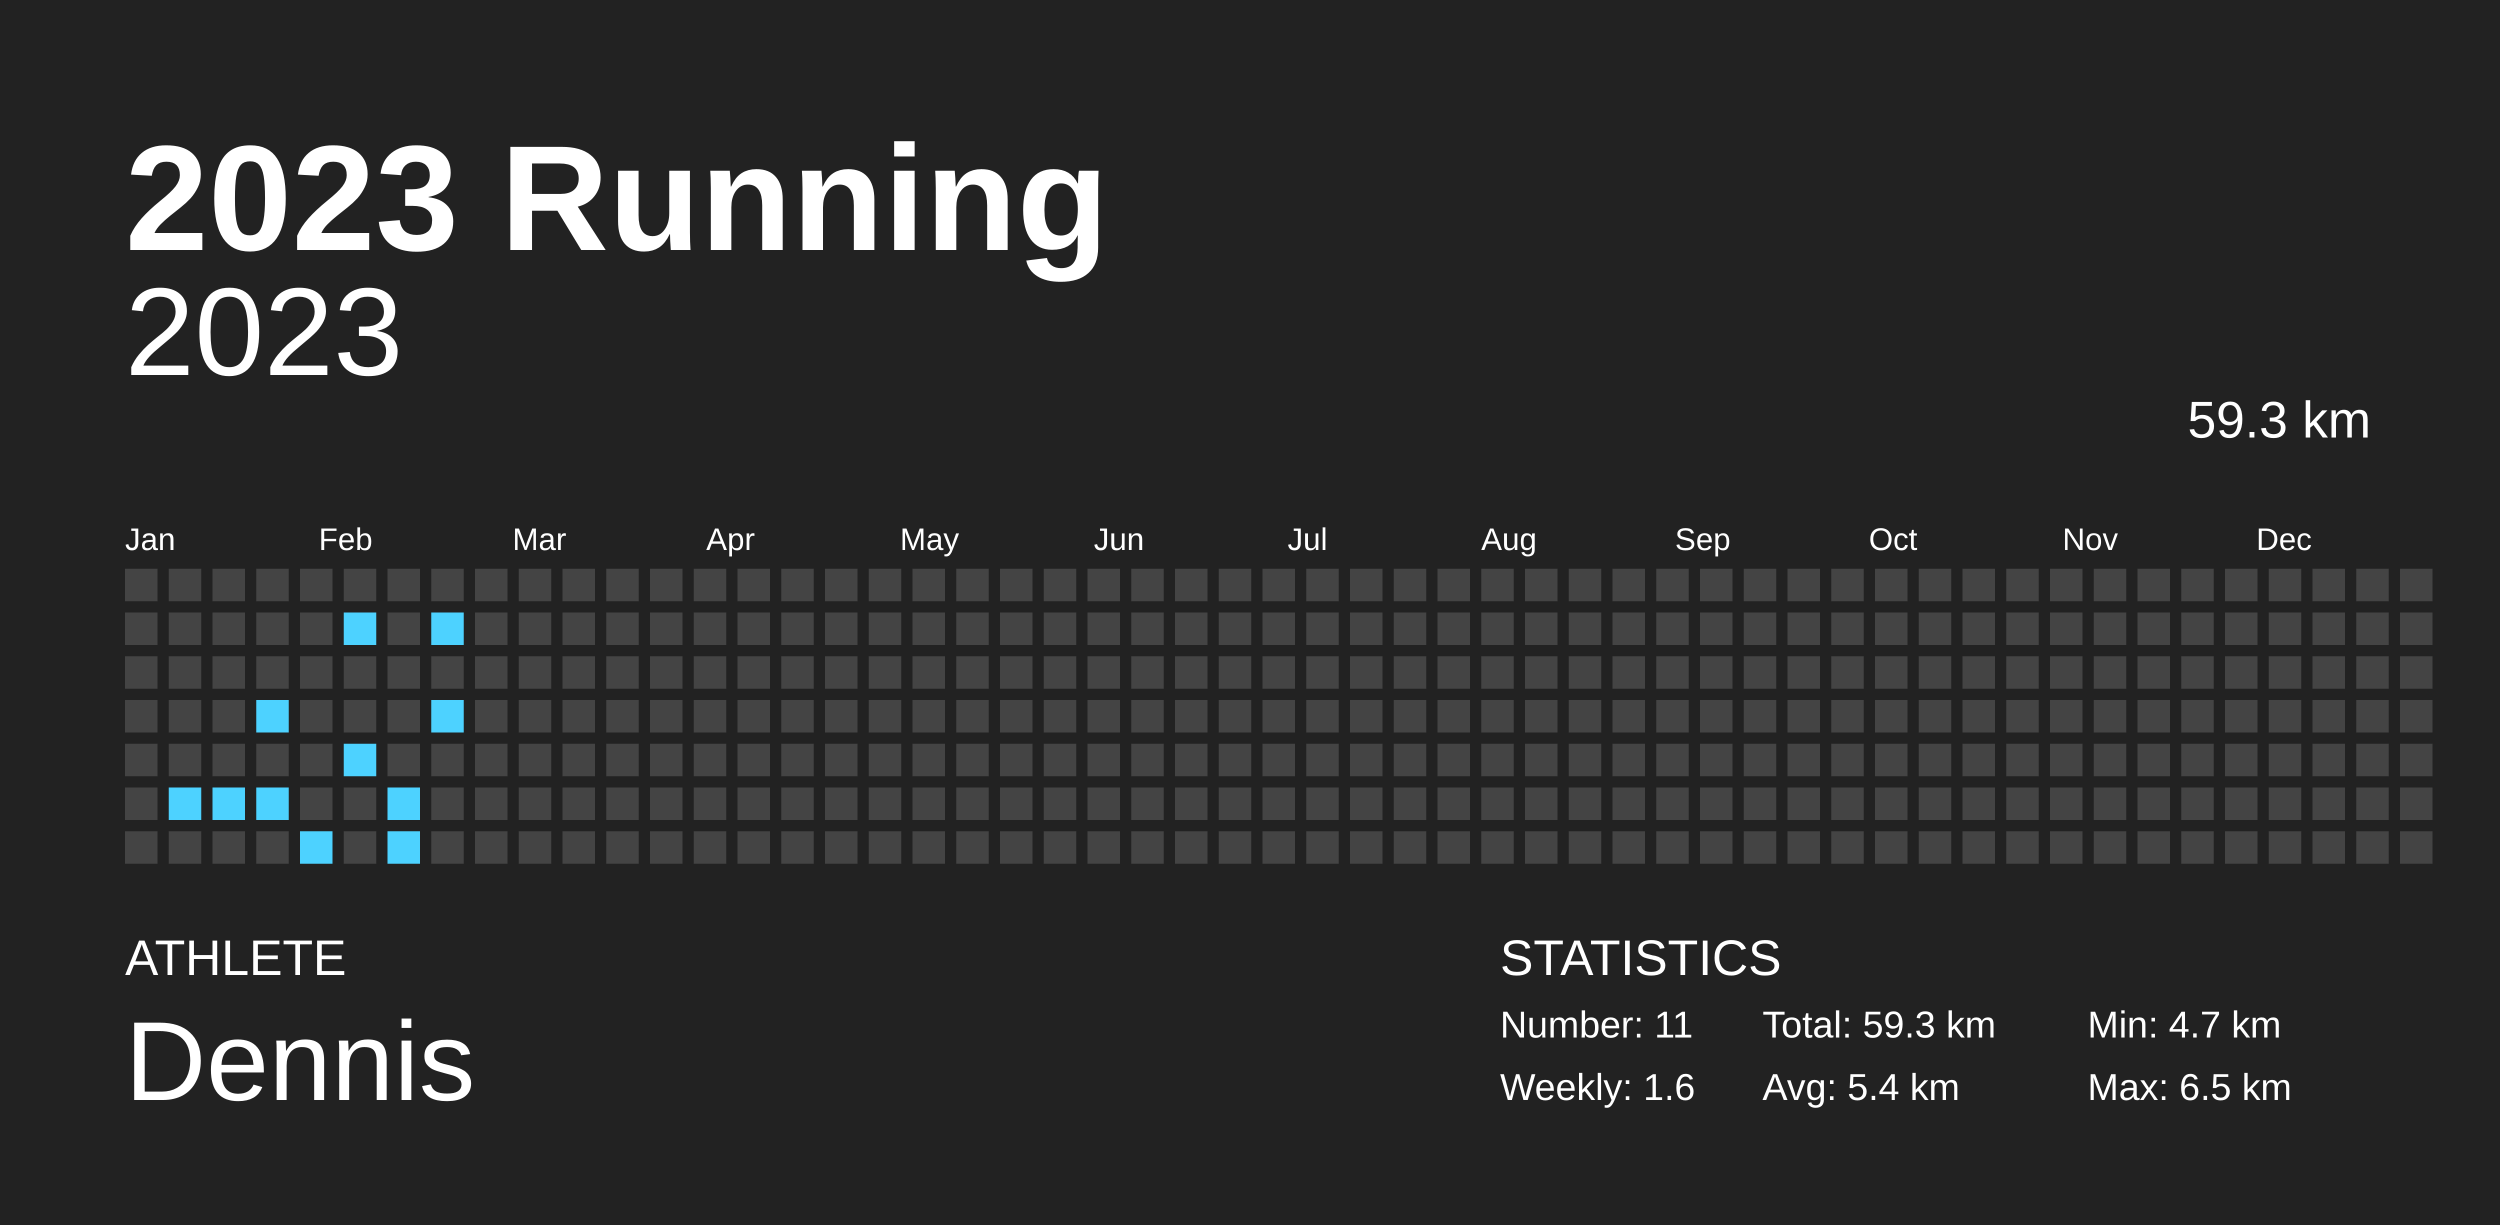
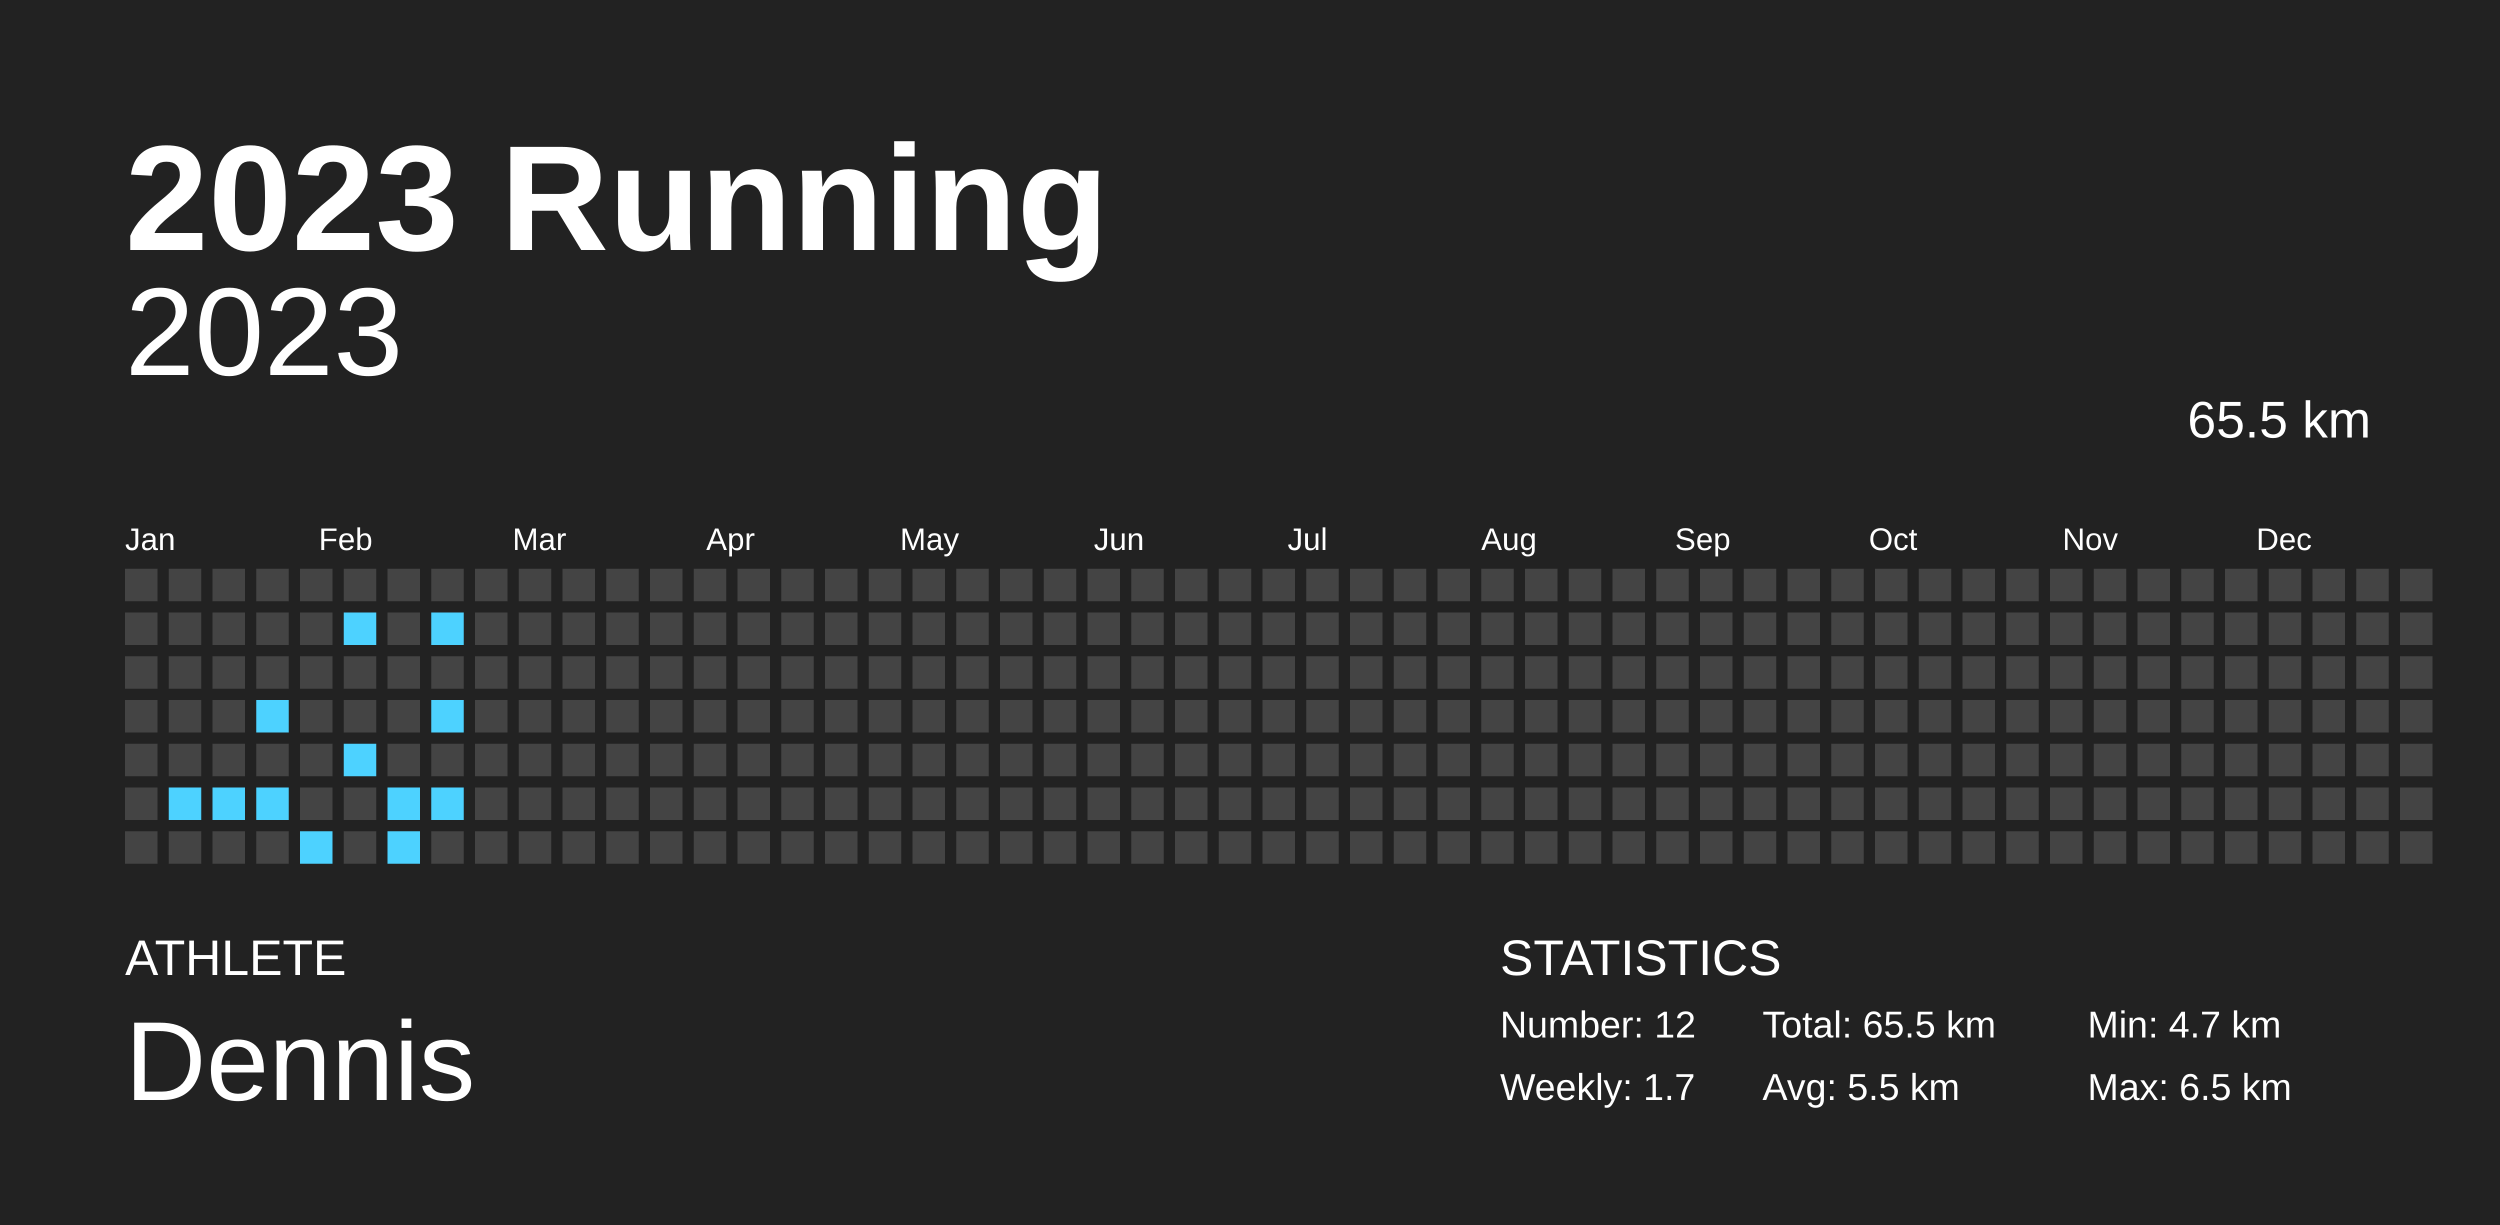
<svg xmlns="http://www.w3.org/2000/svg" baseProfile="full" height="98mm" version="1.1" viewBox="0,0,200,98" width="200mm">
  <defs />
  <rect fill="#222222" height="98" width="200" x="0" y="0" />
  <text fill="#FFFFFF" style="font-size:12px; font-family:Arial; font-weight:bold;" x="10" y="20">2023 Running</text>
  <text fill="#FFFFFF" style="font-size:4px; font-family:Arial" x="10" y="78">ATHLETE</text>
  <text fill="#FFFFFF" style="font-size:9px; font-family:Arial" x="10" y="88">Dennis</text>
  <text fill="#FFFFFF" style="font-size:4px; font-family:Arial" x="120" y="78">STATISTICS</text>
-   <text fill="#FFFFFF" style="font-size:3px; font-family:Arial" x="120" y="83">Number: 11</text>
-   <text fill="#FFFFFF" style="font-size:3px; font-family:Arial" x="120" y="88">Weekly: 1.6</text>
-   <text fill="#FFFFFF" style="font-size:3px; font-family:Arial" x="141" y="83">Total: 59.3 km</text>
-   <text fill="#FFFFFF" style="font-size:3px; font-family:Arial" x="141" y="88">Avg: 5.4 km</text>
+   <text fill="#FFFFFF" style="font-size:3px; font-family:Arial" x="120" y="83">Number: 12</text>
+   <text fill="#FFFFFF" style="font-size:3px; font-family:Arial" x="120" y="88">Weekly: 1.7</text>
+   <text fill="#FFFFFF" style="font-size:3px; font-family:Arial" x="141" y="83">Total: 65.5 km</text>
+   <text fill="#FFFFFF" style="font-size:3px; font-family:Arial" x="141" y="88">Avg: 5.5 km</text>
  <text fill="#FFFFFF" style="font-size:3px; font-family:Arial" x="167" y="83">Min: 4.7 km</text>
  <text fill="#FFFFFF" style="font-size:3px; font-family:Arial" x="167" y="88">Max: 6.5 km</text>
  <text alignment-baseline="hanging" fill="#FFFFFF" style="font-size:10.0px; font-family:Arial;" x="10" y="30">2023</text>
-   <text alignment-baseline="hanging" fill="#FFFFFF" style="font-size:4.125px; font-family:Arial;" x="175" y="35">59.3 km</text>
+   <text alignment-baseline="hanging" fill="#FFFFFF" style="font-size:4.125px; font-family:Arial;" x="175" y="35">65.5 km</text>
  <text fill="#FFFFFF" style="font-size:2.5px; font-family:Arial" x="10.0" y="44">Jan</text>
  <text fill="#FFFFFF" style="font-size:2.5px; font-family:Arial" x="25.5" y="44">Feb</text>
  <text fill="#FFFFFF" style="font-size:2.5px; font-family:Arial" x="41.0" y="44">Mar</text>
  <text fill="#FFFFFF" style="font-size:2.5px; font-family:Arial" x="56.5" y="44">Apr</text>
  <text fill="#FFFFFF" style="font-size:2.5px; font-family:Arial" x="72.0" y="44">May</text>
  <text fill="#FFFFFF" style="font-size:2.5px; font-family:Arial" x="87.5" y="44">Jun</text>
  <text fill="#FFFFFF" style="font-size:2.5px; font-family:Arial" x="103.0" y="44">Jul</text>
  <text fill="#FFFFFF" style="font-size:2.5px; font-family:Arial" x="118.5" y="44">Aug</text>
  <text fill="#FFFFFF" style="font-size:2.5px; font-family:Arial" x="134.0" y="44">Sep</text>
  <text fill="#FFFFFF" style="font-size:2.5px; font-family:Arial" x="149.5" y="44">Oct</text>
  <text fill="#FFFFFF" style="font-size:2.5px; font-family:Arial" x="165.0" y="44">Nov</text>
  <text fill="#FFFFFF" style="font-size:2.5px; font-family:Arial" x="180.5" y="44">Dec</text>
  <rect fill="#444444" height="2.6" width="2.6" x="10.0" y="45.5" />
  <rect fill="#444444" height="2.6" width="2.6" x="10.0" y="49.0" />
  <rect fill="#444444" height="2.6" width="2.6" x="10.0" y="52.5" />
  <rect fill="#444444" height="2.6" width="2.6" x="10.0" y="56.0" />
  <rect fill="#444444" height="2.6" width="2.6" x="10.0" y="59.5" />
  <rect fill="#444444" height="2.6" width="2.6" x="10.0" y="63.0" />
  <rect fill="#444444" height="2.6" width="2.6" x="10.0" y="66.5" />
  <rect fill="#444444" height="2.6" width="2.6" x="13.5" y="45.5" />
  <rect fill="#444444" height="2.6" width="2.6" x="13.5" y="49.0" />
  <rect fill="#444444" height="2.6" width="2.6" x="13.5" y="52.5" />
  <rect fill="#444444" height="2.6" width="2.6" x="13.5" y="56.0" />
  <rect fill="#444444" height="2.6" width="2.6" x="13.5" y="59.5" />
  <rect fill="#4dd2ff" height="2.6" width="2.6" x="13.5" y="63.0" />
  <rect fill="#444444" height="2.6" width="2.6" x="13.5" y="66.5" />
  <rect fill="#444444" height="2.6" width="2.6" x="17.0" y="45.5" />
  <rect fill="#444444" height="2.6" width="2.6" x="17.0" y="49.0" />
  <rect fill="#444444" height="2.6" width="2.6" x="17.0" y="52.5" />
  <rect fill="#444444" height="2.6" width="2.6" x="17.0" y="56.0" />
  <rect fill="#444444" height="2.6" width="2.6" x="17.0" y="59.5" />
  <rect fill="#4dd2ff" height="2.6" width="2.6" x="17.0" y="63.0" />
  <rect fill="#444444" height="2.6" width="2.6" x="17.0" y="66.5" />
  <rect fill="#444444" height="2.6" width="2.6" x="20.5" y="45.5" />
  <rect fill="#444444" height="2.6" width="2.6" x="20.5" y="49.0" />
  <rect fill="#444444" height="2.6" width="2.6" x="20.5" y="52.5" />
  <rect fill="#4dd2ff" height="2.6" width="2.6" x="20.5" y="56.0" />
  <rect fill="#444444" height="2.6" width="2.6" x="20.5" y="59.5" />
  <rect fill="#4dd2ff" height="2.6" width="2.6" x="20.5" y="63.0" />
  <rect fill="#444444" height="2.6" width="2.6" x="20.5" y="66.5" />
  <rect fill="#444444" height="2.6" width="2.6" x="24.0" y="45.5" />
  <rect fill="#444444" height="2.6" width="2.6" x="24.0" y="49.0" />
  <rect fill="#444444" height="2.6" width="2.6" x="24.0" y="52.5" />
  <rect fill="#444444" height="2.6" width="2.6" x="24.0" y="56.0" />
  <rect fill="#444444" height="2.6" width="2.6" x="24.0" y="59.5" />
  <rect fill="#444444" height="2.6" width="2.6" x="24.0" y="63.0" />
  <rect fill="#4dd2ff" height="2.6" width="2.6" x="24.0" y="66.5" />
  <rect fill="#444444" height="2.6" width="2.6" x="27.5" y="45.5" />
  <rect fill="#4dd2ff" height="2.6" width="2.6" x="27.5" y="49.0" />
  <rect fill="#444444" height="2.6" width="2.6" x="27.5" y="52.5" />
  <rect fill="#444444" height="2.6" width="2.6" x="27.5" y="56.0" />
  <rect fill="#4dd2ff" height="2.6" width="2.6" x="27.5" y="59.5" />
  <rect fill="#444444" height="2.6" width="2.6" x="27.5" y="63.0" />
  <rect fill="#444444" height="2.6" width="2.6" x="27.5" y="66.5" />
  <rect fill="#444444" height="2.6" width="2.6" x="31.0" y="45.5" />
  <rect fill="#444444" height="2.6" width="2.6" x="31.0" y="49.0" />
  <rect fill="#444444" height="2.6" width="2.6" x="31.0" y="52.5" />
  <rect fill="#444444" height="2.6" width="2.6" x="31.0" y="56.0" />
  <rect fill="#444444" height="2.6" width="2.6" x="31.0" y="59.5" />
  <rect fill="#4dd2ff" height="2.6" width="2.6" x="31.0" y="63.0" />
  <rect fill="#4dd2ff" height="2.6" width="2.6" x="31.0" y="66.5" />
  <rect fill="#444444" height="2.6" width="2.6" x="34.5" y="45.5" />
  <rect fill="#4dd2ff" height="2.6" width="2.6" x="34.5" y="49.0" />
  <rect fill="#444444" height="2.6" width="2.6" x="34.5" y="52.5" />
  <rect fill="#4dd2ff" height="2.6" width="2.6" x="34.5" y="56.0" />
  <rect fill="#444444" height="2.6" width="2.6" x="34.5" y="59.5" />
-   <rect fill="#444444" height="2.6" width="2.6" x="34.5" y="63.0" />
+   <rect fill="#4dd2ff" height="2.6" width="2.6" x="34.5" y="63.0" />
  <rect fill="#444444" height="2.6" width="2.6" x="34.5" y="66.5" />
  <rect fill="#444444" height="2.6" width="2.6" x="38.0" y="45.5" />
  <rect fill="#444444" height="2.6" width="2.6" x="38.0" y="49.0" />
  <rect fill="#444444" height="2.6" width="2.6" x="38.0" y="52.5" />
  <rect fill="#444444" height="2.6" width="2.6" x="38.0" y="56.0" />
  <rect fill="#444444" height="2.6" width="2.6" x="38.0" y="59.5" />
  <rect fill="#444444" height="2.6" width="2.6" x="38.0" y="63.0" />
  <rect fill="#444444" height="2.6" width="2.6" x="38.0" y="66.5" />
  <rect fill="#444444" height="2.6" width="2.6" x="41.5" y="45.5" />
  <rect fill="#444444" height="2.6" width="2.6" x="41.5" y="49.0" />
  <rect fill="#444444" height="2.6" width="2.6" x="41.5" y="52.5" />
  <rect fill="#444444" height="2.6" width="2.6" x="41.5" y="56.0" />
  <rect fill="#444444" height="2.6" width="2.6" x="41.5" y="59.5" />
  <rect fill="#444444" height="2.6" width="2.6" x="41.5" y="63.0" />
  <rect fill="#444444" height="2.6" width="2.6" x="41.5" y="66.5" />
  <rect fill="#444444" height="2.6" width="2.6" x="45.0" y="45.5" />
  <rect fill="#444444" height="2.6" width="2.6" x="45.0" y="49.0" />
  <rect fill="#444444" height="2.6" width="2.6" x="45.0" y="52.5" />
  <rect fill="#444444" height="2.6" width="2.6" x="45.0" y="56.0" />
  <rect fill="#444444" height="2.6" width="2.6" x="45.0" y="59.5" />
  <rect fill="#444444" height="2.6" width="2.6" x="45.0" y="63.0" />
  <rect fill="#444444" height="2.6" width="2.6" x="45.0" y="66.5" />
  <rect fill="#444444" height="2.6" width="2.6" x="48.5" y="45.5" />
  <rect fill="#444444" height="2.6" width="2.6" x="48.5" y="49.0" />
  <rect fill="#444444" height="2.6" width="2.6" x="48.5" y="52.5" />
  <rect fill="#444444" height="2.6" width="2.6" x="48.5" y="56.0" />
  <rect fill="#444444" height="2.6" width="2.6" x="48.5" y="59.5" />
  <rect fill="#444444" height="2.6" width="2.6" x="48.5" y="63.0" />
  <rect fill="#444444" height="2.6" width="2.6" x="48.5" y="66.5" />
  <rect fill="#444444" height="2.6" width="2.6" x="52.0" y="45.5" />
  <rect fill="#444444" height="2.6" width="2.6" x="52.0" y="49.0" />
  <rect fill="#444444" height="2.6" width="2.6" x="52.0" y="52.5" />
  <rect fill="#444444" height="2.6" width="2.6" x="52.0" y="56.0" />
  <rect fill="#444444" height="2.6" width="2.6" x="52.0" y="59.5" />
  <rect fill="#444444" height="2.6" width="2.6" x="52.0" y="63.0" />
  <rect fill="#444444" height="2.6" width="2.6" x="52.0" y="66.5" />
  <rect fill="#444444" height="2.6" width="2.6" x="55.5" y="45.5" />
  <rect fill="#444444" height="2.6" width="2.6" x="55.5" y="49.0" />
  <rect fill="#444444" height="2.6" width="2.6" x="55.5" y="52.5" />
  <rect fill="#444444" height="2.6" width="2.6" x="55.5" y="56.0" />
  <rect fill="#444444" height="2.6" width="2.6" x="55.5" y="59.5" />
  <rect fill="#444444" height="2.6" width="2.6" x="55.5" y="63.0" />
  <rect fill="#444444" height="2.6" width="2.6" x="55.5" y="66.5" />
  <rect fill="#444444" height="2.6" width="2.6" x="59.0" y="45.5" />
  <rect fill="#444444" height="2.6" width="2.6" x="59.0" y="49.0" />
  <rect fill="#444444" height="2.6" width="2.6" x="59.0" y="52.5" />
  <rect fill="#444444" height="2.6" width="2.6" x="59.0" y="56.0" />
  <rect fill="#444444" height="2.6" width="2.6" x="59.0" y="59.5" />
  <rect fill="#444444" height="2.6" width="2.6" x="59.0" y="63.0" />
  <rect fill="#444444" height="2.6" width="2.6" x="59.0" y="66.5" />
  <rect fill="#444444" height="2.6" width="2.6" x="62.5" y="45.5" />
  <rect fill="#444444" height="2.6" width="2.6" x="62.5" y="49.0" />
  <rect fill="#444444" height="2.6" width="2.6" x="62.5" y="52.5" />
  <rect fill="#444444" height="2.6" width="2.6" x="62.5" y="56.0" />
  <rect fill="#444444" height="2.6" width="2.6" x="62.5" y="59.5" />
  <rect fill="#444444" height="2.6" width="2.6" x="62.5" y="63.0" />
  <rect fill="#444444" height="2.6" width="2.6" x="62.5" y="66.5" />
  <rect fill="#444444" height="2.6" width="2.6" x="66.0" y="45.5" />
  <rect fill="#444444" height="2.6" width="2.6" x="66.0" y="49.0" />
  <rect fill="#444444" height="2.6" width="2.6" x="66.0" y="52.5" />
  <rect fill="#444444" height="2.6" width="2.6" x="66.0" y="56.0" />
  <rect fill="#444444" height="2.6" width="2.6" x="66.0" y="59.5" />
  <rect fill="#444444" height="2.6" width="2.6" x="66.0" y="63.0" />
  <rect fill="#444444" height="2.6" width="2.6" x="66.0" y="66.5" />
  <rect fill="#444444" height="2.6" width="2.6" x="69.5" y="45.5" />
  <rect fill="#444444" height="2.6" width="2.6" x="69.5" y="49.0" />
  <rect fill="#444444" height="2.6" width="2.6" x="69.5" y="52.5" />
  <rect fill="#444444" height="2.6" width="2.6" x="69.5" y="56.0" />
  <rect fill="#444444" height="2.6" width="2.6" x="69.5" y="59.5" />
  <rect fill="#444444" height="2.6" width="2.6" x="69.5" y="63.0" />
  <rect fill="#444444" height="2.6" width="2.6" x="69.5" y="66.5" />
  <rect fill="#444444" height="2.6" width="2.6" x="73.0" y="45.5" />
  <rect fill="#444444" height="2.6" width="2.6" x="73.0" y="49.0" />
  <rect fill="#444444" height="2.6" width="2.6" x="73.0" y="52.5" />
  <rect fill="#444444" height="2.6" width="2.6" x="73.0" y="56.0" />
  <rect fill="#444444" height="2.6" width="2.6" x="73.0" y="59.5" />
  <rect fill="#444444" height="2.6" width="2.6" x="73.0" y="63.0" />
  <rect fill="#444444" height="2.6" width="2.6" x="73.0" y="66.5" />
  <rect fill="#444444" height="2.6" width="2.6" x="76.5" y="45.5" />
  <rect fill="#444444" height="2.6" width="2.6" x="76.5" y="49.0" />
  <rect fill="#444444" height="2.6" width="2.6" x="76.5" y="52.5" />
  <rect fill="#444444" height="2.6" width="2.6" x="76.5" y="56.0" />
  <rect fill="#444444" height="2.6" width="2.6" x="76.5" y="59.5" />
  <rect fill="#444444" height="2.6" width="2.6" x="76.5" y="63.0" />
  <rect fill="#444444" height="2.6" width="2.6" x="76.5" y="66.5" />
  <rect fill="#444444" height="2.6" width="2.6" x="80.0" y="45.5" />
  <rect fill="#444444" height="2.6" width="2.6" x="80.0" y="49.0" />
  <rect fill="#444444" height="2.6" width="2.6" x="80.0" y="52.5" />
  <rect fill="#444444" height="2.6" width="2.6" x="80.0" y="56.0" />
  <rect fill="#444444" height="2.6" width="2.6" x="80.0" y="59.5" />
  <rect fill="#444444" height="2.6" width="2.6" x="80.0" y="63.0" />
  <rect fill="#444444" height="2.6" width="2.6" x="80.0" y="66.5" />
  <rect fill="#444444" height="2.6" width="2.6" x="83.5" y="45.5" />
  <rect fill="#444444" height="2.6" width="2.6" x="83.5" y="49.0" />
  <rect fill="#444444" height="2.6" width="2.6" x="83.5" y="52.5" />
  <rect fill="#444444" height="2.6" width="2.6" x="83.5" y="56.0" />
  <rect fill="#444444" height="2.6" width="2.6" x="83.5" y="59.5" />
  <rect fill="#444444" height="2.6" width="2.6" x="83.5" y="63.0" />
  <rect fill="#444444" height="2.6" width="2.6" x="83.5" y="66.5" />
  <rect fill="#444444" height="2.6" width="2.6" x="87.0" y="45.5" />
  <rect fill="#444444" height="2.6" width="2.6" x="87.0" y="49.0" />
  <rect fill="#444444" height="2.6" width="2.6" x="87.0" y="52.5" />
  <rect fill="#444444" height="2.6" width="2.6" x="87.0" y="56.0" />
  <rect fill="#444444" height="2.6" width="2.6" x="87.0" y="59.5" />
  <rect fill="#444444" height="2.6" width="2.6" x="87.0" y="63.0" />
  <rect fill="#444444" height="2.6" width="2.6" x="87.0" y="66.5" />
  <rect fill="#444444" height="2.6" width="2.6" x="90.5" y="45.5" />
  <rect fill="#444444" height="2.6" width="2.6" x="90.5" y="49.0" />
  <rect fill="#444444" height="2.6" width="2.6" x="90.5" y="52.5" />
  <rect fill="#444444" height="2.6" width="2.6" x="90.5" y="56.0" />
  <rect fill="#444444" height="2.6" width="2.6" x="90.5" y="59.5" />
  <rect fill="#444444" height="2.6" width="2.6" x="90.5" y="63.0" />
  <rect fill="#444444" height="2.6" width="2.6" x="90.5" y="66.5" />
  <rect fill="#444444" height="2.6" width="2.6" x="94.0" y="45.5" />
  <rect fill="#444444" height="2.6" width="2.6" x="94.0" y="49.0" />
  <rect fill="#444444" height="2.6" width="2.6" x="94.0" y="52.5" />
  <rect fill="#444444" height="2.6" width="2.6" x="94.0" y="56.0" />
  <rect fill="#444444" height="2.6" width="2.6" x="94.0" y="59.5" />
  <rect fill="#444444" height="2.6" width="2.6" x="94.0" y="63.0" />
  <rect fill="#444444" height="2.6" width="2.6" x="94.0" y="66.5" />
  <rect fill="#444444" height="2.6" width="2.6" x="97.5" y="45.5" />
  <rect fill="#444444" height="2.6" width="2.6" x="97.5" y="49.0" />
  <rect fill="#444444" height="2.6" width="2.6" x="97.5" y="52.5" />
  <rect fill="#444444" height="2.6" width="2.6" x="97.5" y="56.0" />
  <rect fill="#444444" height="2.6" width="2.6" x="97.5" y="59.5" />
  <rect fill="#444444" height="2.6" width="2.6" x="97.5" y="63.0" />
  <rect fill="#444444" height="2.6" width="2.6" x="97.5" y="66.5" />
  <rect fill="#444444" height="2.6" width="2.6" x="101.0" y="45.5" />
  <rect fill="#444444" height="2.6" width="2.6" x="101.0" y="49.0" />
  <rect fill="#444444" height="2.6" width="2.6" x="101.0" y="52.5" />
  <rect fill="#444444" height="2.6" width="2.6" x="101.0" y="56.0" />
  <rect fill="#444444" height="2.6" width="2.6" x="101.0" y="59.5" />
  <rect fill="#444444" height="2.6" width="2.6" x="101.0" y="63.0" />
  <rect fill="#444444" height="2.6" width="2.6" x="101.0" y="66.5" />
  <rect fill="#444444" height="2.6" width="2.6" x="104.5" y="45.5" />
  <rect fill="#444444" height="2.6" width="2.6" x="104.5" y="49.0" />
  <rect fill="#444444" height="2.6" width="2.6" x="104.5" y="52.5" />
  <rect fill="#444444" height="2.6" width="2.6" x="104.5" y="56.0" />
  <rect fill="#444444" height="2.6" width="2.6" x="104.5" y="59.5" />
  <rect fill="#444444" height="2.6" width="2.6" x="104.5" y="63.0" />
  <rect fill="#444444" height="2.6" width="2.6" x="104.5" y="66.5" />
  <rect fill="#444444" height="2.6" width="2.6" x="108.0" y="45.5" />
  <rect fill="#444444" height="2.6" width="2.6" x="108.0" y="49.0" />
  <rect fill="#444444" height="2.6" width="2.6" x="108.0" y="52.5" />
  <rect fill="#444444" height="2.6" width="2.6" x="108.0" y="56.0" />
  <rect fill="#444444" height="2.6" width="2.6" x="108.0" y="59.5" />
  <rect fill="#444444" height="2.6" width="2.6" x="108.0" y="63.0" />
  <rect fill="#444444" height="2.6" width="2.6" x="108.0" y="66.5" />
  <rect fill="#444444" height="2.6" width="2.6" x="111.5" y="45.5" />
  <rect fill="#444444" height="2.6" width="2.6" x="111.5" y="49.0" />
  <rect fill="#444444" height="2.6" width="2.6" x="111.5" y="52.5" />
  <rect fill="#444444" height="2.6" width="2.6" x="111.5" y="56.0" />
  <rect fill="#444444" height="2.6" width="2.6" x="111.5" y="59.5" />
  <rect fill="#444444" height="2.6" width="2.6" x="111.5" y="63.0" />
  <rect fill="#444444" height="2.6" width="2.6" x="111.5" y="66.5" />
  <rect fill="#444444" height="2.6" width="2.6" x="115.0" y="45.5" />
  <rect fill="#444444" height="2.6" width="2.6" x="115.0" y="49.0" />
  <rect fill="#444444" height="2.6" width="2.6" x="115.0" y="52.5" />
  <rect fill="#444444" height="2.6" width="2.6" x="115.0" y="56.0" />
  <rect fill="#444444" height="2.6" width="2.6" x="115.0" y="59.5" />
  <rect fill="#444444" height="2.6" width="2.6" x="115.0" y="63.0" />
  <rect fill="#444444" height="2.6" width="2.6" x="115.0" y="66.5" />
  <rect fill="#444444" height="2.6" width="2.6" x="118.5" y="45.5" />
  <rect fill="#444444" height="2.6" width="2.6" x="118.5" y="49.0" />
  <rect fill="#444444" height="2.6" width="2.6" x="118.5" y="52.5" />
  <rect fill="#444444" height="2.6" width="2.6" x="118.5" y="56.0" />
  <rect fill="#444444" height="2.6" width="2.6" x="118.5" y="59.5" />
  <rect fill="#444444" height="2.6" width="2.6" x="118.5" y="63.0" />
  <rect fill="#444444" height="2.6" width="2.6" x="118.5" y="66.5" />
  <rect fill="#444444" height="2.6" width="2.6" x="122.0" y="45.5" />
  <rect fill="#444444" height="2.6" width="2.6" x="122.0" y="49.0" />
  <rect fill="#444444" height="2.6" width="2.6" x="122.0" y="52.5" />
  <rect fill="#444444" height="2.6" width="2.6" x="122.0" y="56.0" />
  <rect fill="#444444" height="2.6" width="2.6" x="122.0" y="59.5" />
  <rect fill="#444444" height="2.6" width="2.6" x="122.0" y="63.0" />
  <rect fill="#444444" height="2.6" width="2.6" x="122.0" y="66.5" />
  <rect fill="#444444" height="2.6" width="2.6" x="125.5" y="45.5" />
  <rect fill="#444444" height="2.6" width="2.6" x="125.5" y="49.0" />
  <rect fill="#444444" height="2.6" width="2.6" x="125.5" y="52.5" />
  <rect fill="#444444" height="2.6" width="2.6" x="125.5" y="56.0" />
  <rect fill="#444444" height="2.6" width="2.6" x="125.5" y="59.5" />
  <rect fill="#444444" height="2.6" width="2.6" x="125.5" y="63.0" />
  <rect fill="#444444" height="2.6" width="2.6" x="125.5" y="66.5" />
  <rect fill="#444444" height="2.6" width="2.6" x="129.0" y="45.5" />
  <rect fill="#444444" height="2.6" width="2.6" x="129.0" y="49.0" />
  <rect fill="#444444" height="2.6" width="2.6" x="129.0" y="52.5" />
  <rect fill="#444444" height="2.6" width="2.6" x="129.0" y="56.0" />
  <rect fill="#444444" height="2.6" width="2.6" x="129.0" y="59.5" />
  <rect fill="#444444" height="2.6" width="2.6" x="129.0" y="63.0" />
  <rect fill="#444444" height="2.6" width="2.6" x="129.0" y="66.5" />
  <rect fill="#444444" height="2.6" width="2.6" x="132.5" y="45.5" />
  <rect fill="#444444" height="2.6" width="2.6" x="132.5" y="49.0" />
  <rect fill="#444444" height="2.6" width="2.6" x="132.5" y="52.5" />
  <rect fill="#444444" height="2.6" width="2.6" x="132.5" y="56.0" />
  <rect fill="#444444" height="2.6" width="2.6" x="132.5" y="59.5" />
  <rect fill="#444444" height="2.6" width="2.6" x="132.5" y="63.0" />
  <rect fill="#444444" height="2.6" width="2.6" x="132.5" y="66.5" />
  <rect fill="#444444" height="2.6" width="2.6" x="136.0" y="45.5" />
  <rect fill="#444444" height="2.6" width="2.6" x="136.0" y="49.0" />
  <rect fill="#444444" height="2.6" width="2.6" x="136.0" y="52.5" />
  <rect fill="#444444" height="2.6" width="2.6" x="136.0" y="56.0" />
  <rect fill="#444444" height="2.6" width="2.6" x="136.0" y="59.5" />
  <rect fill="#444444" height="2.6" width="2.6" x="136.0" y="63.0" />
  <rect fill="#444444" height="2.6" width="2.6" x="136.0" y="66.5" />
  <rect fill="#444444" height="2.6" width="2.6" x="139.5" y="45.5" />
  <rect fill="#444444" height="2.6" width="2.6" x="139.5" y="49.0" />
  <rect fill="#444444" height="2.6" width="2.6" x="139.5" y="52.5" />
  <rect fill="#444444" height="2.6" width="2.6" x="139.5" y="56.0" />
  <rect fill="#444444" height="2.6" width="2.6" x="139.5" y="59.5" />
  <rect fill="#444444" height="2.6" width="2.6" x="139.5" y="63.0" />
  <rect fill="#444444" height="2.6" width="2.6" x="139.5" y="66.5" />
  <rect fill="#444444" height="2.6" width="2.6" x="143.0" y="45.5" />
  <rect fill="#444444" height="2.6" width="2.6" x="143.0" y="49.0" />
  <rect fill="#444444" height="2.6" width="2.6" x="143.0" y="52.5" />
  <rect fill="#444444" height="2.6" width="2.6" x="143.0" y="56.0" />
  <rect fill="#444444" height="2.6" width="2.6" x="143.0" y="59.5" />
  <rect fill="#444444" height="2.6" width="2.6" x="143.0" y="63.0" />
  <rect fill="#444444" height="2.6" width="2.6" x="143.0" y="66.5" />
  <rect fill="#444444" height="2.6" width="2.6" x="146.5" y="45.5" />
  <rect fill="#444444" height="2.6" width="2.6" x="146.5" y="49.0" />
  <rect fill="#444444" height="2.6" width="2.6" x="146.5" y="52.5" />
  <rect fill="#444444" height="2.6" width="2.6" x="146.5" y="56.0" />
  <rect fill="#444444" height="2.6" width="2.6" x="146.5" y="59.5" />
  <rect fill="#444444" height="2.6" width="2.6" x="146.5" y="63.0" />
  <rect fill="#444444" height="2.6" width="2.6" x="146.5" y="66.5" />
  <rect fill="#444444" height="2.6" width="2.6" x="150.0" y="45.5" />
  <rect fill="#444444" height="2.6" width="2.6" x="150.0" y="49.0" />
  <rect fill="#444444" height="2.6" width="2.6" x="150.0" y="52.5" />
  <rect fill="#444444" height="2.6" width="2.6" x="150.0" y="56.0" />
  <rect fill="#444444" height="2.6" width="2.6" x="150.0" y="59.5" />
  <rect fill="#444444" height="2.6" width="2.6" x="150.0" y="63.0" />
  <rect fill="#444444" height="2.6" width="2.6" x="150.0" y="66.5" />
  <rect fill="#444444" height="2.6" width="2.6" x="153.5" y="45.5" />
  <rect fill="#444444" height="2.6" width="2.6" x="153.5" y="49.0" />
  <rect fill="#444444" height="2.6" width="2.6" x="153.5" y="52.5" />
  <rect fill="#444444" height="2.6" width="2.6" x="153.5" y="56.0" />
  <rect fill="#444444" height="2.6" width="2.6" x="153.5" y="59.5" />
  <rect fill="#444444" height="2.6" width="2.6" x="153.5" y="63.0" />
  <rect fill="#444444" height="2.6" width="2.6" x="153.5" y="66.5" />
  <rect fill="#444444" height="2.6" width="2.6" x="157.0" y="45.5" />
  <rect fill="#444444" height="2.6" width="2.6" x="157.0" y="49.0" />
  <rect fill="#444444" height="2.6" width="2.6" x="157.0" y="52.5" />
  <rect fill="#444444" height="2.6" width="2.6" x="157.0" y="56.0" />
  <rect fill="#444444" height="2.6" width="2.6" x="157.0" y="59.5" />
  <rect fill="#444444" height="2.6" width="2.6" x="157.0" y="63.0" />
  <rect fill="#444444" height="2.6" width="2.6" x="157.0" y="66.5" />
  <rect fill="#444444" height="2.6" width="2.6" x="160.5" y="45.5" />
  <rect fill="#444444" height="2.6" width="2.6" x="160.5" y="49.0" />
  <rect fill="#444444" height="2.6" width="2.6" x="160.5" y="52.5" />
  <rect fill="#444444" height="2.6" width="2.6" x="160.5" y="56.0" />
  <rect fill="#444444" height="2.6" width="2.6" x="160.5" y="59.5" />
  <rect fill="#444444" height="2.6" width="2.6" x="160.5" y="63.0" />
  <rect fill="#444444" height="2.6" width="2.6" x="160.5" y="66.5" />
  <rect fill="#444444" height="2.6" width="2.6" x="164.0" y="45.5" />
  <rect fill="#444444" height="2.6" width="2.6" x="164.0" y="49.0" />
  <rect fill="#444444" height="2.6" width="2.6" x="164.0" y="52.5" />
  <rect fill="#444444" height="2.6" width="2.6" x="164.0" y="56.0" />
  <rect fill="#444444" height="2.6" width="2.6" x="164.0" y="59.5" />
  <rect fill="#444444" height="2.6" width="2.6" x="164.0" y="63.0" />
  <rect fill="#444444" height="2.6" width="2.6" x="164.0" y="66.5" />
  <rect fill="#444444" height="2.6" width="2.6" x="167.5" y="45.5" />
  <rect fill="#444444" height="2.6" width="2.6" x="167.5" y="49.0" />
  <rect fill="#444444" height="2.6" width="2.6" x="167.5" y="52.5" />
  <rect fill="#444444" height="2.6" width="2.6" x="167.5" y="56.0" />
  <rect fill="#444444" height="2.6" width="2.6" x="167.5" y="59.5" />
  <rect fill="#444444" height="2.6" width="2.6" x="167.5" y="63.0" />
  <rect fill="#444444" height="2.6" width="2.6" x="167.5" y="66.5" />
  <rect fill="#444444" height="2.6" width="2.6" x="171.0" y="45.5" />
  <rect fill="#444444" height="2.6" width="2.6" x="171.0" y="49.0" />
  <rect fill="#444444" height="2.6" width="2.6" x="171.0" y="52.5" />
  <rect fill="#444444" height="2.6" width="2.6" x="171.0" y="56.0" />
  <rect fill="#444444" height="2.6" width="2.6" x="171.0" y="59.5" />
  <rect fill="#444444" height="2.6" width="2.6" x="171.0" y="63.0" />
  <rect fill="#444444" height="2.6" width="2.6" x="171.0" y="66.5" />
  <rect fill="#444444" height="2.6" width="2.6" x="174.5" y="45.5" />
  <rect fill="#444444" height="2.6" width="2.6" x="174.5" y="49.0" />
  <rect fill="#444444" height="2.6" width="2.6" x="174.5" y="52.5" />
  <rect fill="#444444" height="2.6" width="2.6" x="174.5" y="56.0" />
  <rect fill="#444444" height="2.6" width="2.6" x="174.5" y="59.5" />
  <rect fill="#444444" height="2.6" width="2.6" x="174.5" y="63.0" />
  <rect fill="#444444" height="2.6" width="2.6" x="174.5" y="66.5" />
  <rect fill="#444444" height="2.6" width="2.6" x="178.0" y="45.5" />
  <rect fill="#444444" height="2.6" width="2.6" x="178.0" y="49.0" />
  <rect fill="#444444" height="2.6" width="2.6" x="178.0" y="52.5" />
  <rect fill="#444444" height="2.6" width="2.6" x="178.0" y="56.0" />
  <rect fill="#444444" height="2.6" width="2.6" x="178.0" y="59.5" />
  <rect fill="#444444" height="2.6" width="2.6" x="178.0" y="63.0" />
  <rect fill="#444444" height="2.6" width="2.6" x="178.0" y="66.5" />
  <rect fill="#444444" height="2.6" width="2.6" x="181.5" y="45.5" />
  <rect fill="#444444" height="2.6" width="2.6" x="181.5" y="49.0" />
  <rect fill="#444444" height="2.6" width="2.6" x="181.5" y="52.5" />
  <rect fill="#444444" height="2.6" width="2.6" x="181.5" y="56.0" />
  <rect fill="#444444" height="2.6" width="2.6" x="181.5" y="59.5" />
  <rect fill="#444444" height="2.6" width="2.6" x="181.5" y="63.0" />
  <rect fill="#444444" height="2.6" width="2.6" x="181.5" y="66.5" />
  <rect fill="#444444" height="2.6" width="2.6" x="185.0" y="45.5" />
  <rect fill="#444444" height="2.6" width="2.6" x="185.0" y="49.0" />
  <rect fill="#444444" height="2.6" width="2.6" x="185.0" y="52.5" />
  <rect fill="#444444" height="2.6" width="2.6" x="185.0" y="56.0" />
  <rect fill="#444444" height="2.6" width="2.6" x="185.0" y="59.5" />
  <rect fill="#444444" height="2.6" width="2.6" x="185.0" y="63.0" />
  <rect fill="#444444" height="2.6" width="2.6" x="185.0" y="66.5" />
  <rect fill="#444444" height="2.6" width="2.6" x="188.5" y="45.5" />
  <rect fill="#444444" height="2.6" width="2.6" x="188.5" y="49.0" />
  <rect fill="#444444" height="2.6" width="2.6" x="188.5" y="52.5" />
  <rect fill="#444444" height="2.6" width="2.6" x="188.5" y="56.0" />
  <rect fill="#444444" height="2.6" width="2.6" x="188.5" y="59.5" />
  <rect fill="#444444" height="2.6" width="2.6" x="188.5" y="63.0" />
  <rect fill="#444444" height="2.6" width="2.6" x="188.5" y="66.5" />
  <rect fill="#444444" height="2.6" width="2.6" x="192.0" y="45.5" />
  <rect fill="#444444" height="2.6" width="2.6" x="192.0" y="49.0" />
  <rect fill="#444444" height="2.6" width="2.6" x="192.0" y="52.5" />
  <rect fill="#444444" height="2.6" width="2.6" x="192.0" y="56.0" />
  <rect fill="#444444" height="2.6" width="2.6" x="192.0" y="59.5" />
  <rect fill="#444444" height="2.6" width="2.6" x="192.0" y="63.0" />
  <rect fill="#444444" height="2.6" width="2.6" x="192.0" y="66.5" />
</svg>
